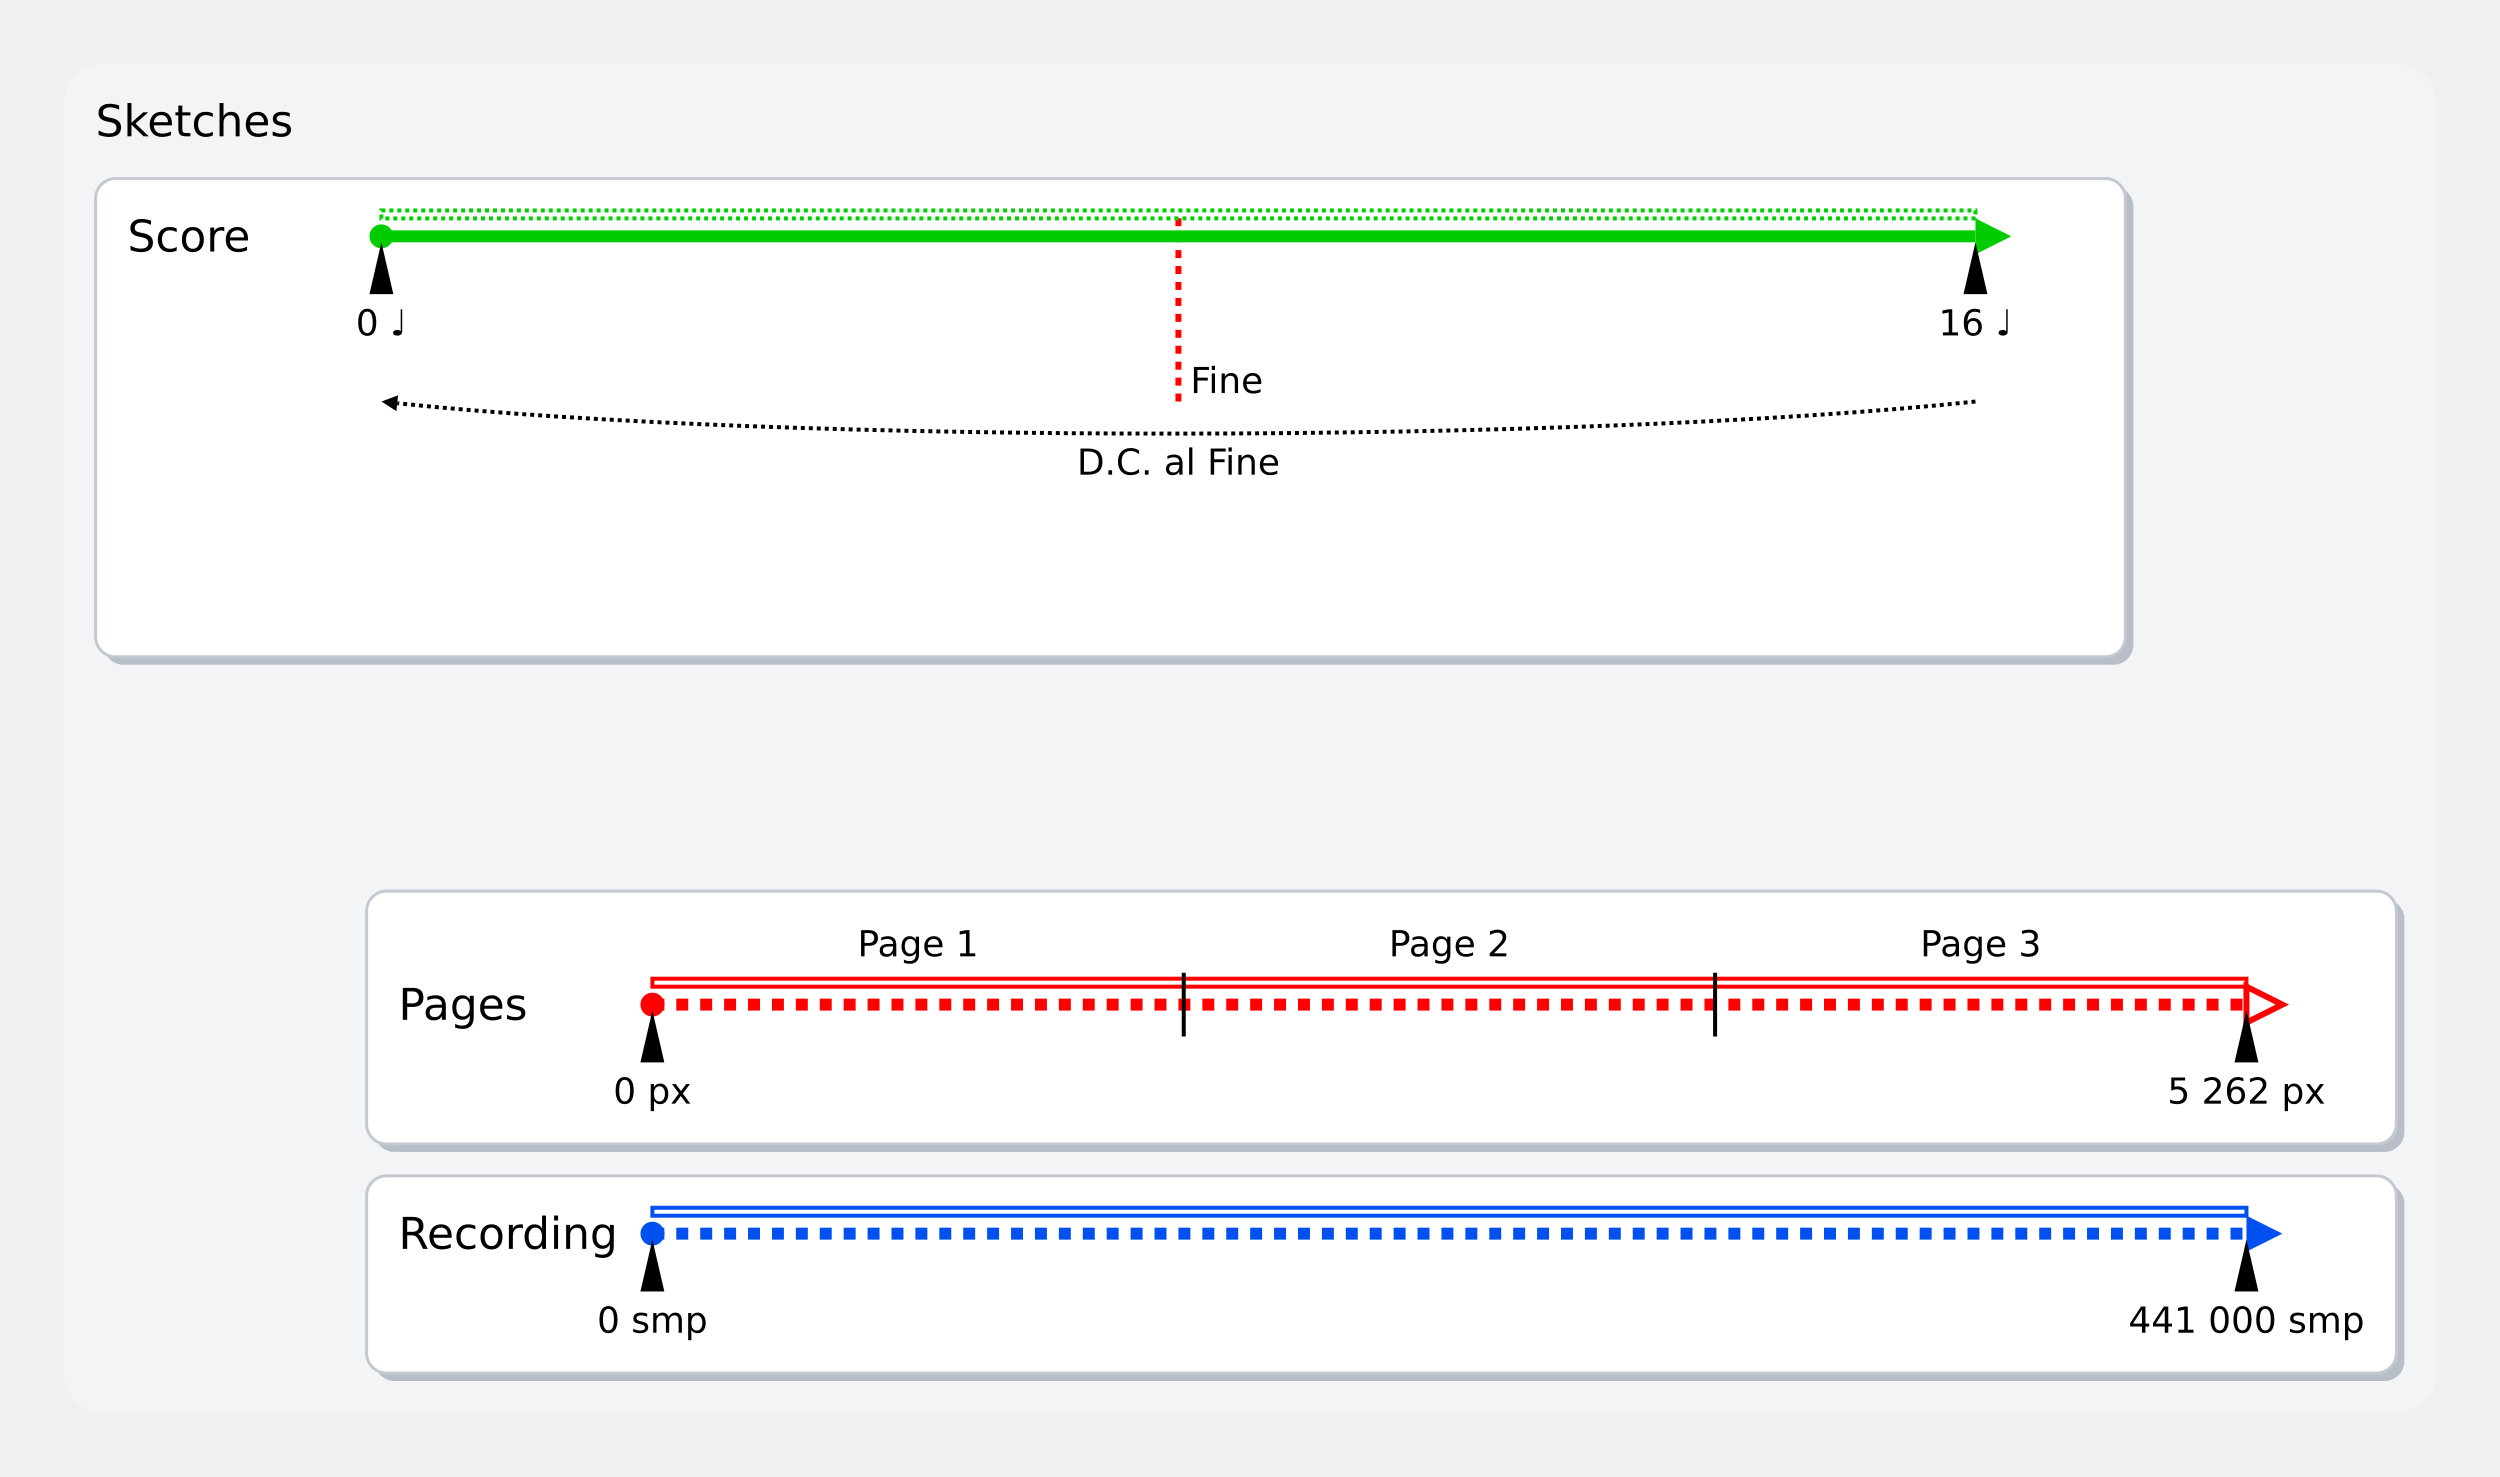
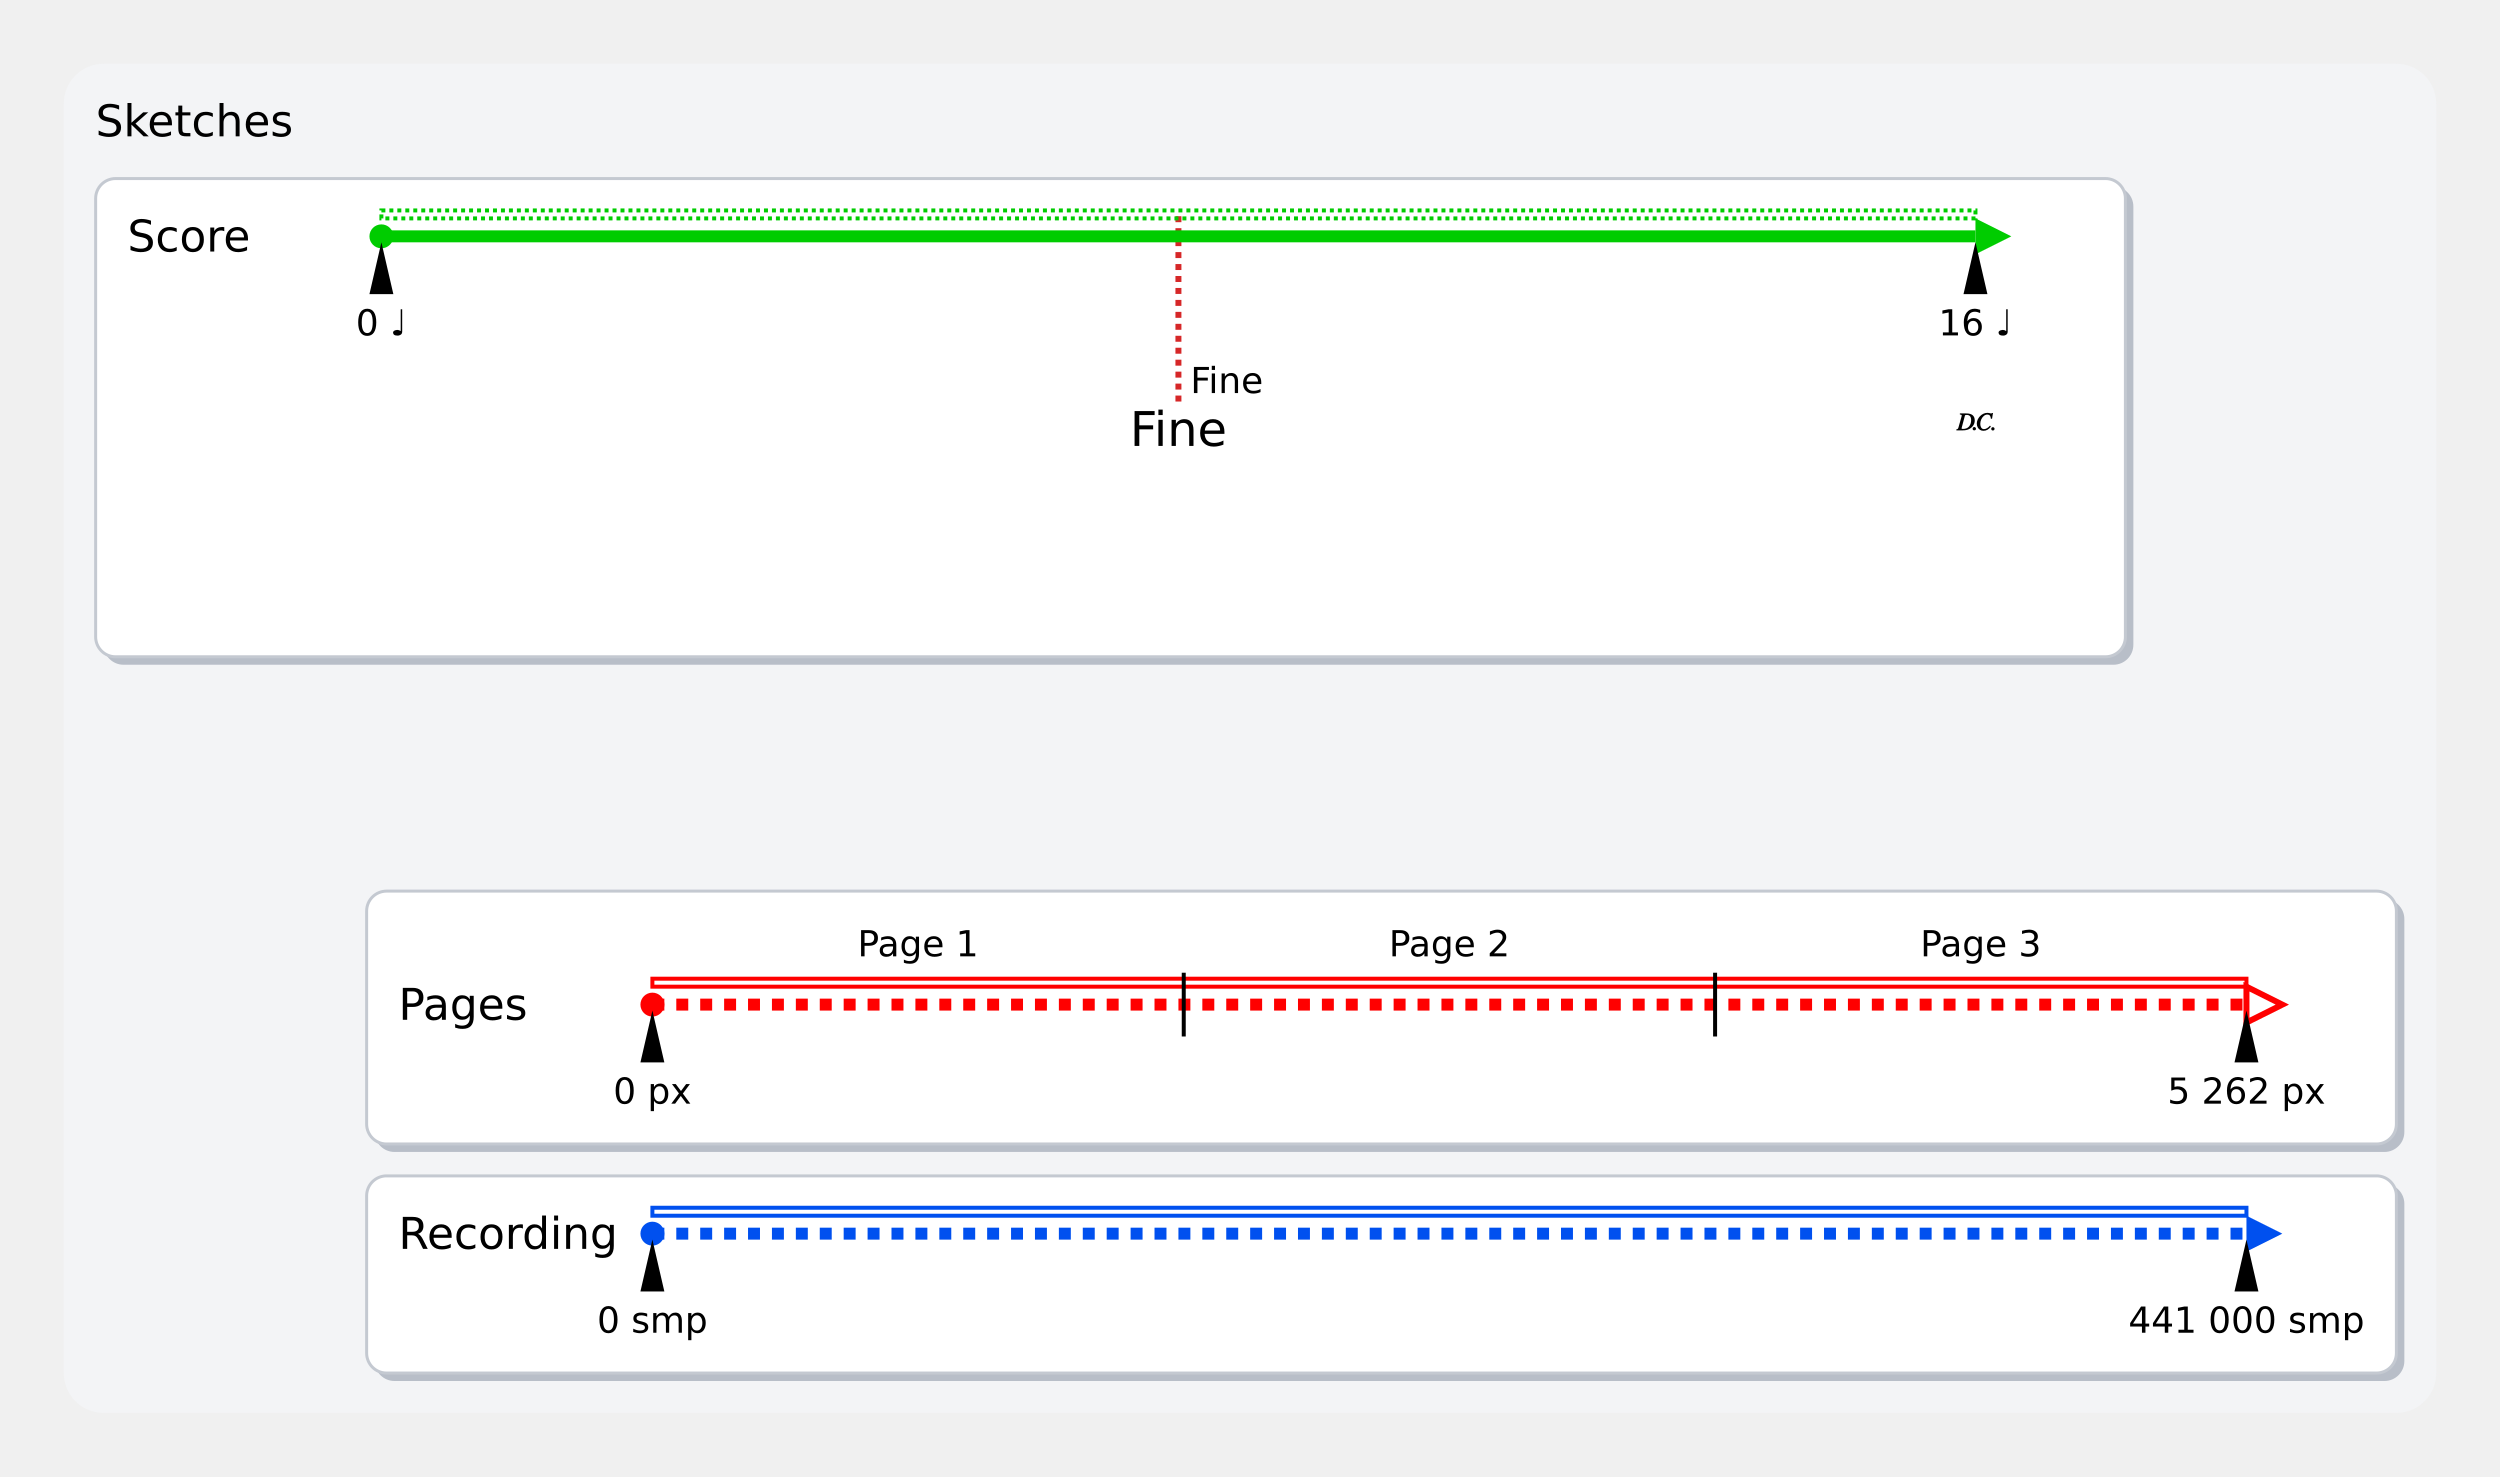
<svg xmlns="http://www.w3.org/2000/svg" width="627.327" height="370.539" viewBox="0 0 627.327 370.539" font-family="DejaVu Sans, Noto Music" text-rendering="geometricPrecision" style="font-kerning:none;font-variant-ligatures:none">
  <g transform="translate(16 16)">
    <rect x="0" y="0" width="595.327" height="338.539" rx="10" fill="#F3F4F6" />
    <text data-part="name" x="8" y="18.21" text-anchor="start" font-size="11" fill="#000000">Sketches</text>
    <rect data-id="pages" data-part="card" x="78" y="209.609" width="509.327" height="63.453" rx="5" fill="#B8BEC8" />
    <rect data-id="pages" data-part="card" x="76" y="207.609" width="509.327" height="63.453" rx="5" fill="#FFFFFF" stroke="#C4C9D1" stroke-width="0.75" />
    <polygon data-id="cmap_3" points="147.704,229.586 547.704,229.586 547.704,231.586 147.704,231.586" fill="none" stroke="#FF0000" stroke-width="1" />
    <line data-id="pages" x1="147.704" y1="236.086" x2="547.704" y2="236.086" stroke="#FF0000" stroke-width="3" stroke-dasharray="3 3" />
    <circle data-id="pages" cx="147.704" cy="236.086" r="3" fill="#FF0000" />
    <polygon data-id="pages" points="556.704,236.086 547.704,231.586 547.704,240.586" fill="none" stroke="#FF0000" stroke-width="1.5" />
    <line data-id="page_2" data-part="start" x1="281.037" y1="228.086" x2="281.037" y2="244.086" stroke="#000000" stroke-width="1" />
    <line data-id="page_3" data-part="start" x1="414.37" y1="228.086" x2="414.37" y2="244.086" stroke="#000000" stroke-width="1" />
    <polygon data-id="timestamp_1" points="147.704,237.586 144.704,250.586 150.704,250.586" fill="#000000" />
    <polygon data-id="timestamp_2" points="547.704,237.586 544.704,250.586 550.704,250.586" fill="#000000" />
    <text data-id="pages" data-part="name" x="84" y="239.894" text-anchor="start" font-size="11" fill="#000000">Pages</text>
    <text data-id="timestamp_1" data-part="coordinate" x="147.704" y="260.94" text-anchor="middle" font-size="9" fill="#000000">0 px</text>
    <text data-id="timestamp_2" data-part="coordinate" x="547.704" y="260.94" text-anchor="middle" font-size="9" fill="#000000">5 262 px</text>
    <text data-id="page_1" data-part="label" x="214.37" y="223.963" text-anchor="middle" font-size="9" fill="#000000">Page 1</text>
    <text data-id="page_2" data-part="label" x="347.704" y="223.963" text-anchor="middle" font-size="9" fill="#000000">Page 2</text>
    <text data-id="page_3" data-part="label" x="481.037" y="223.963" text-anchor="middle" font-size="9" fill="#000000">Page 3</text>
    <rect data-id="recording" data-part="card" x="78" y="281.062" width="509.327" height="49.477" rx="5" fill="#B8BEC8" />
    <rect data-id="recording" data-part="card" x="76" y="279.062" width="509.327" height="49.477" rx="5" fill="#FFFFFF" stroke="#C4C9D1" stroke-width="0.75" />
    <polygon data-id="cmap_2" points="147.704,287.062 547.704,287.062 547.704,289.062 147.704,289.062" fill="none" stroke="#0050EF" stroke-width="1" />
    <line data-id="recording" x1="147.704" y1="293.562" x2="547.704" y2="293.562" stroke="#0050EF" stroke-width="3" stroke-dasharray="3 3" />
    <circle data-id="recording" cx="147.704" cy="293.562" r="3" fill="#0050EF" />
    <polygon data-id="recording" points="556.704,293.562 547.704,289.062 547.704,298.062" fill="#0050EF" />
    <polygon data-id="timestamp_3" points="147.704,295.062 144.704,308.062 150.704,308.062" fill="#000000" />
    <polygon data-id="timestamp_4" points="547.704,295.062 544.704,308.062 550.704,308.062" fill="#000000" />
    <text data-id="recording" data-part="name" x="84" y="297.371" text-anchor="start" font-size="11" fill="#000000">Recording</text>
    <text data-id="timestamp_3" data-part="coordinate" x="147.704" y="318.416" text-anchor="middle" font-size="9" fill="#000000">0 smp</text>
    <text data-id="timestamp_4" data-part="coordinate" x="547.704" y="318.416" text-anchor="middle" font-size="9" fill="#000000">441 000 smp</text>
    <rect data-id="score" data-part="card" x="10" y="30.805" width="509.327" height="120" rx="5" fill="#B8BEC8" />
    <rect data-id="score" data-part="card" x="8" y="28.805" width="509.327" height="120" rx="5" fill="#FFFFFF" stroke="#C4C9D1" stroke-width="0.75" />
-     <line data-id="break_1" x1="279.704" y1="84.758" x2="279.704" y2="36.805" stroke="#FF0000" stroke-width="1.5" stroke-dasharray="2 2" />
+     <line data-id="break_1" x1="279.704" y1="84.758" x2="279.704" y2="36.805" stroke="#D62728" stroke-width="1.5" stroke-dasharray="1.5 1.5" />
    <polygon data-id="cmap_1" points="79.704,36.805 479.704,36.805 479.704,38.805 79.704,38.805" fill="none" stroke="#00CC00" stroke-width="1" stroke-dasharray="1 1" />
-     <path data-id="jump_1" d="M479.704 84.758C379.704 95.424 179.704 95.424 83.681 85.182" fill="none" stroke="#000000" stroke-width="1" stroke-dasharray="1 1" />
-     <polygon data-id="jump_1" points="79.704,84.758 83.469,87.171 83.893,83.193" fill="#000000" />
    <line data-id="score" x1="79.704" y1="43.305" x2="479.704" y2="43.305" stroke="#00CC00" stroke-width="3" />
    <circle data-id="score" cx="79.704" cy="43.305" r="3" fill="#00CC00" />
    <polygon data-id="score" points="488.704,43.305 479.704,38.805 479.704,47.805" fill="#00CC00" />
    <polygon data-id="timestamp_5" points="79.704,44.805 76.704,57.805 82.704,57.805" fill="#000000" />
    <polygon data-id="timestamp_6" points="479.704,44.805 476.704,57.805 482.704,57.805" fill="#000000" />
    <text data-id="score" data-part="name" x="16" y="47.113" text-anchor="start" font-size="11" fill="#000000">Score</text>
    <text data-id="timestamp_5" data-part="coordinate" x="79.704" y="68.159" text-anchor="middle" font-size="9" fill="#000000">0 ♩</text>
    <text data-id="timestamp_6" data-part="coordinate" x="479.704" y="68.159" text-anchor="middle" font-size="9" fill="#000000">16 ♩</text>
-     <text data-id="jump_1" data-part="label" x="279.704" y="103.112" text-anchor="middle" font-size="9" fill="#000000">D.C. al Fine</text>
    <text data-id="break_1" data-part="label" x="282.704" y="82.635" text-anchor="start" font-size="9" fill="#000000">Fine</text>
+     <text data-id="break_1" data-part="symbol" x="279.704" y="95.897" text-anchor="middle" font-size="12" fill="#000000">Fine</text>
+     <text data-id="jump_1" data-part="symbol" x="479.704" y="95.897" text-anchor="middle" font-size="12" fill="#000000">𝄊</text>
  </g>
</svg>
